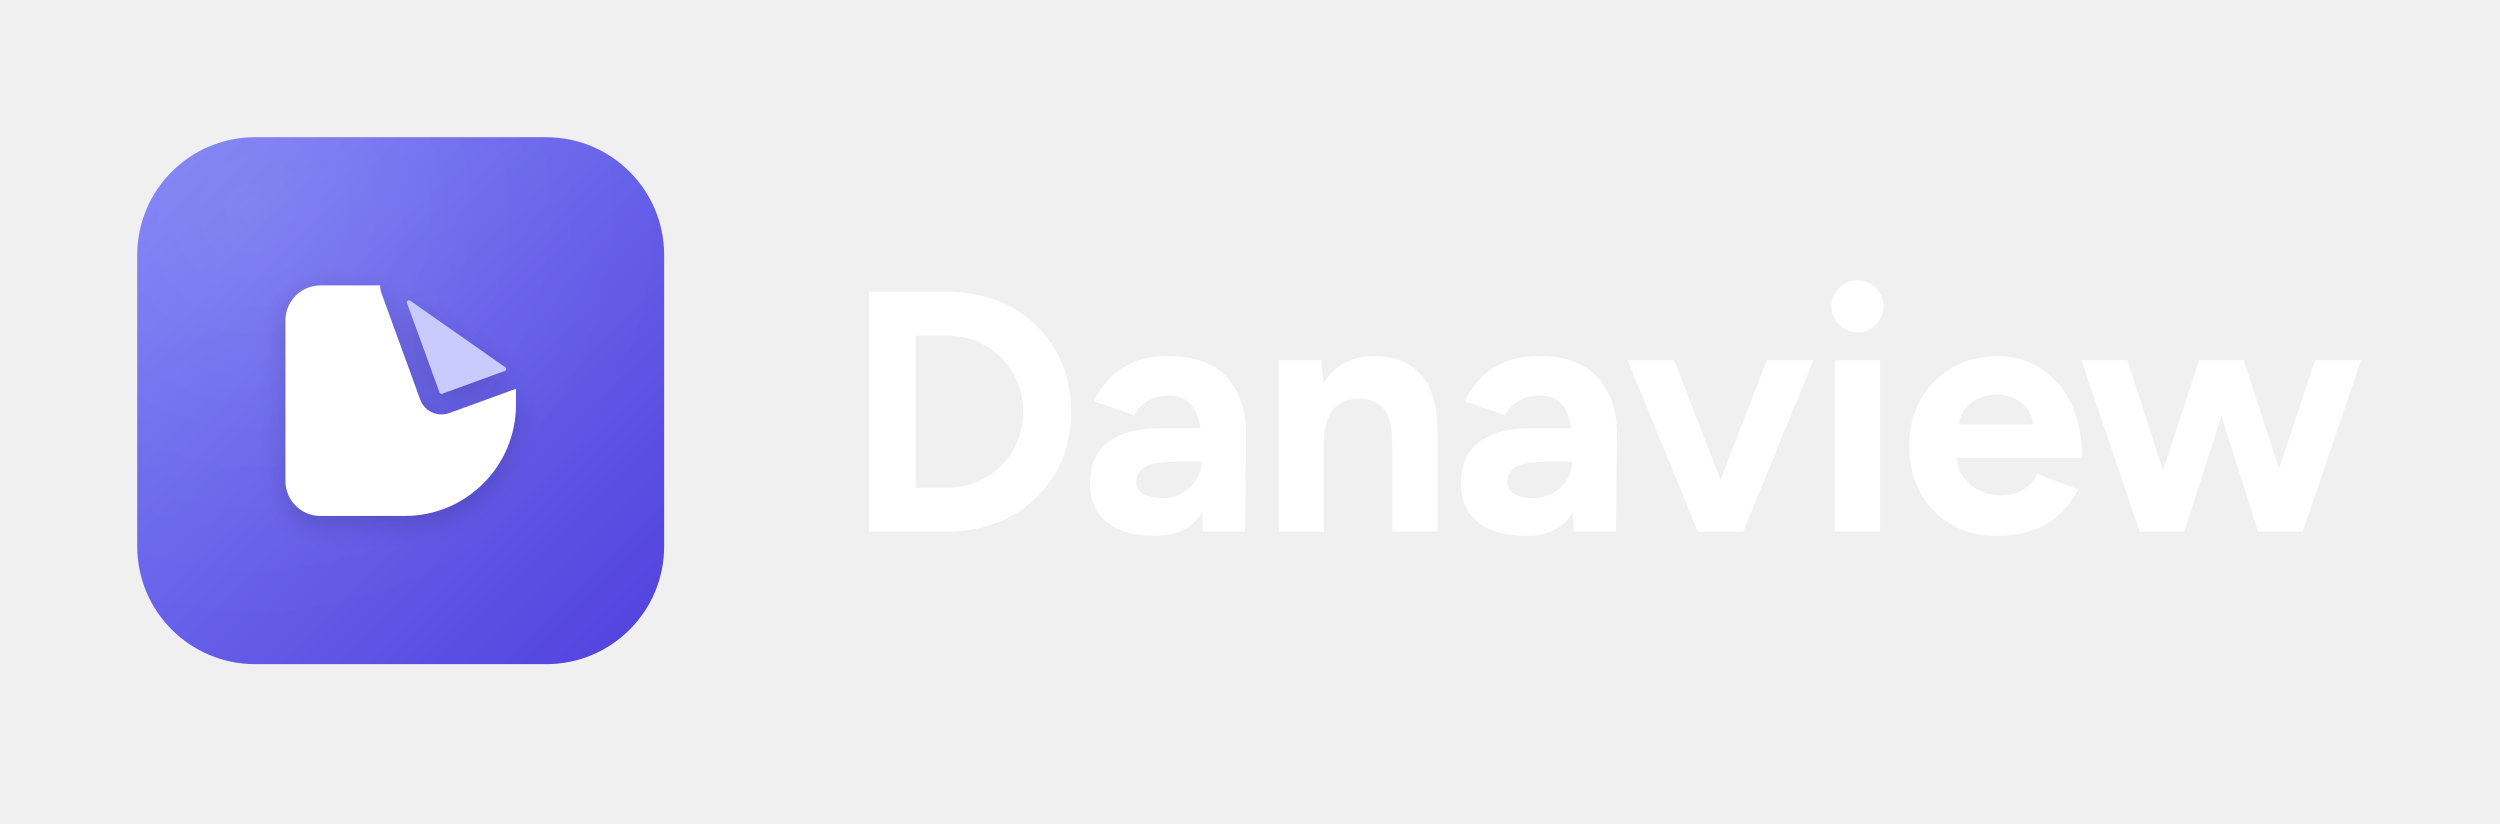
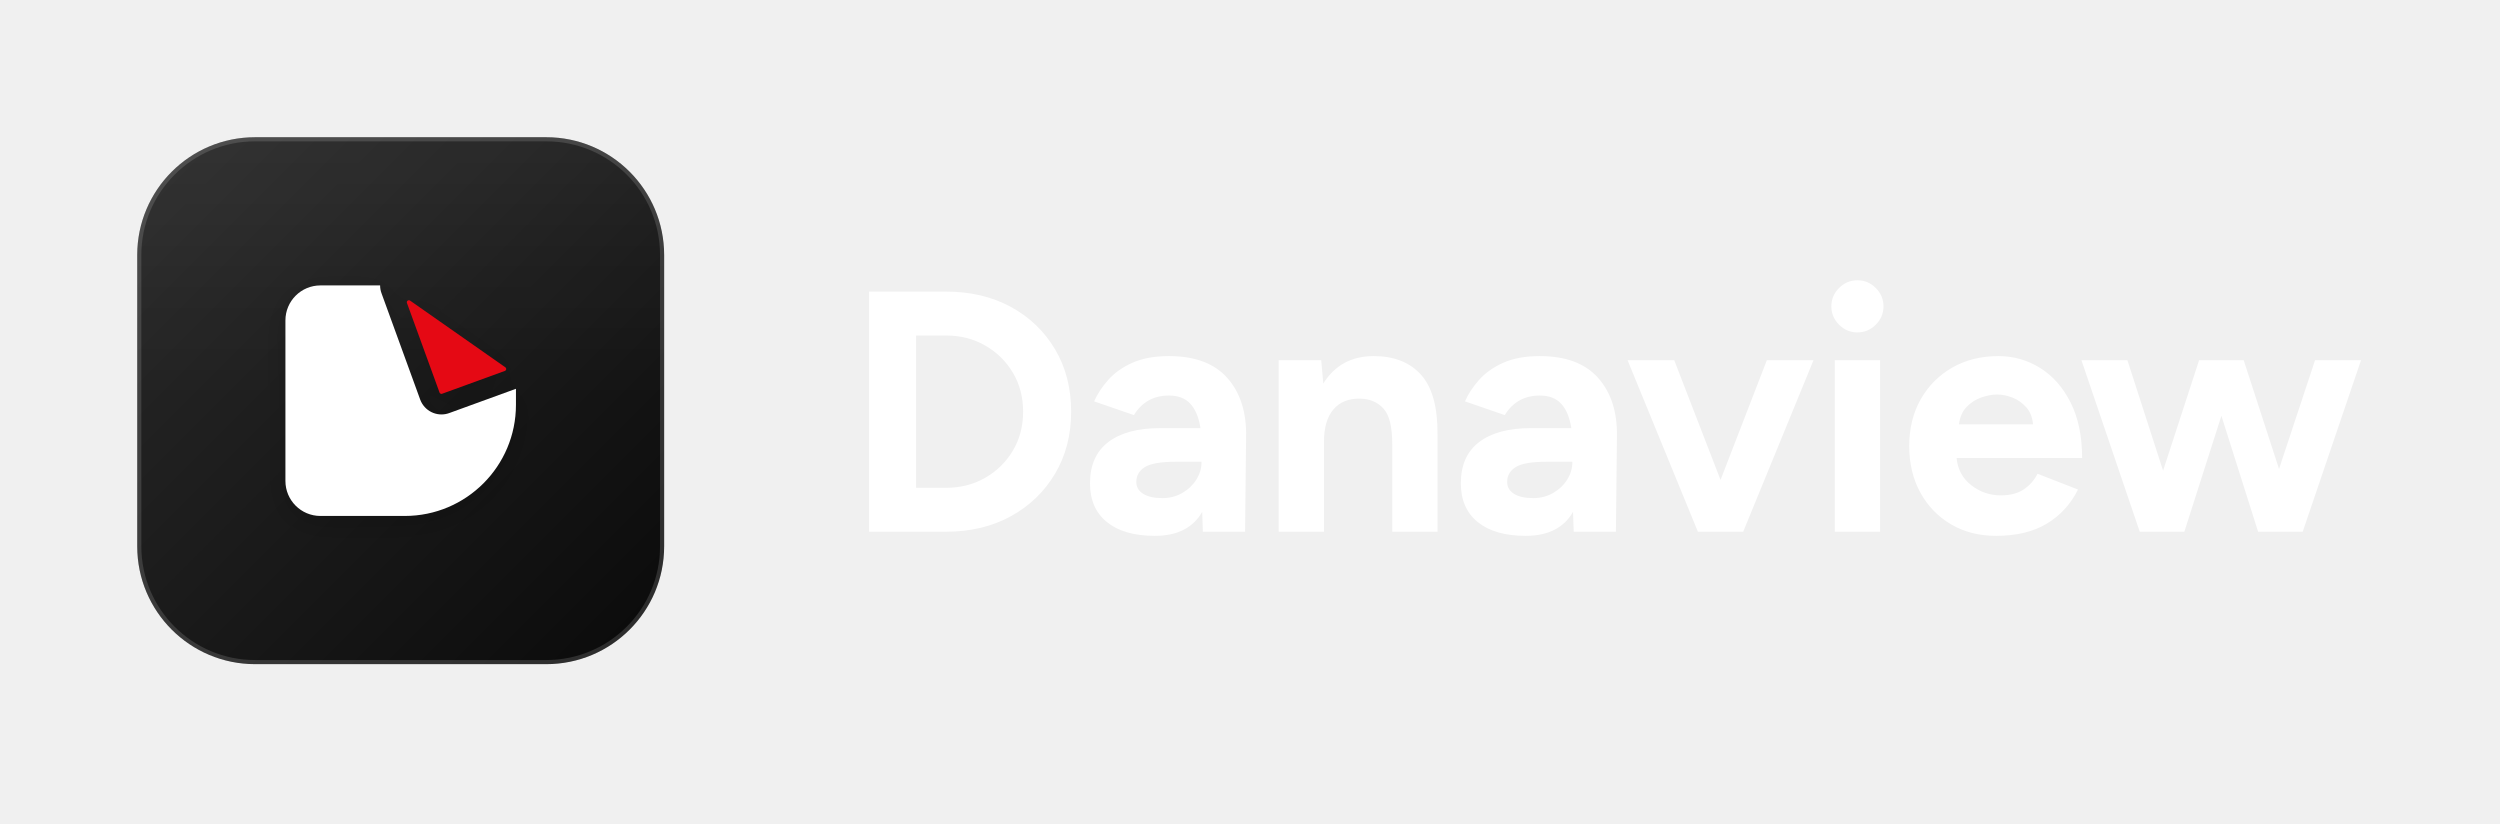
<svg xmlns="http://www.w3.org/2000/svg" width="583" height="192" viewBox="0 0 583 192">
  <defs>
    <clipPath id="lcwh">
      <rect width="1024" height="1024" rx="229" />
    </clipPath>
  </defs>
  <g transform="translate(32 32) scale(0.12)">
    <g clip-path="url(#lcwh)">
      <defs>
        <linearGradient id="bgwh" gradientUnits="userSpaceOnUse" x1="0" y1="0" x2="1024" y2="1024">
-           <stop offset="0" stop-color="#7C7FF5" />
-           <stop offset="1" stop-color="#5141DD" />
+           <stop offset="0" stop-color="#2A2A2A" />
+           <stop offset="1" stop-color="#0A0A0A" />
        </linearGradient>
-         <radialGradient id="glwh" gradientUnits="userSpaceOnUse" cx="225.28" cy="143.36" r="798.72">
-           <stop offset="0" stop-color="#FFFFFF" stop-opacity="0.10" />
-           <stop offset="0.55" stop-color="#FFFFFF" stop-opacity="0.035" />
+         <linearGradient id="glwh" gradientUnits="userSpaceOnUse" x1="0" y1="0" x2="0" y2="512">
+           <stop offset="0" stop-color="#FFFFFF" stop-opacity="0.05" />
          <stop offset="1" stop-color="#FFFFFF" stop-opacity="0" />
-         </radialGradient>
+         </linearGradient>
        <filter id="shwh" x="-40%" y="-40%" width="180%" height="180%" color-interpolation-filters="sRGB">
          <feGaussianBlur in="SourceAlpha" stdDeviation="25.6" />
          <feOffset dy="15.36" result="blur" />
          <feFlood flood-color="#000000" flood-opacity="0.16" />
          <feComposite in2="blur" operator="in" result="shadow" />
          <feMerge>
            <feMergeNode in="shadow" />
            <feMergeNode in="SourceGraphic" />
          </feMerge>
        </filter>
      </defs>
      <rect width="1024" height="1024" fill="url(#bgwh)" />
      <rect width="1024" height="1024" fill="url(#glwh)" />
+       <defs>
+         <clipPath id="ecwh">
+           <rect width="1024" height="1024" rx="229" />
+         </clipPath>
+       </defs>
+       <g clip-path="url(#ecwh)">
+         <rect width="1024" height="1024" rx="229" fill="none" stroke="#FFFFFF" stroke-opacity="0.14" stroke-width="16" />
+       </g>
      <g filter="url(#shwh)">
        <defs>
          <mask id="kwh" maskUnits="userSpaceOnUse" x="0" y="0" width="1024" height="1024">
            <rect width="1024" height="1024" fill="#fff" />
            <polygon points="516,288 591.24,494.73 736,442.05" fill="#000" stroke="#000" stroke-width="88" stroke-linejoin="round" />
          </mask>
        </defs>
        <path d="M356 288 L516 288 L736 442.05 L736 520 A216 216 0 0 1 520 736 L356 736 A68 68 0 0 1 288 668 L288 356 A68 68 0 0 1 356 288 Z" fill="#FFFFFF" mask="url(#kwh)" />
-         <polygon points="527.93,320.77 591.24,494.73 713.06,450.4" fill="#C9CBFF" stroke="#C9CBFF" stroke-width="8" stroke-linejoin="round" />
+         <polygon points="527.93,320.77 591.24,494.73 713.06,450.4" fill="#E50914" stroke="#E50914" stroke-width="8" stroke-linejoin="round" />
      </g>
    </g>
  </g>
  <path d="M202.67 124L202.67 68L220.59 68Q229.15 68 235.71 71.56Q242.27 75.12 246.03 81.44Q249.79 87.76 249.79 96Q249.79 104.16 246.03 110.48Q242.27 116.8 235.71 120.4Q229.15 124 220.59 124L202.67 124ZM213.63 113.76L220.59 113.76Q225.71 113.76 229.79 111.4Q233.87 109.04 236.23 105.04Q238.59 101.04 238.59 96Q238.59 90.96 236.23 86.96Q233.87 82.96 229.79 80.6Q225.71 78.24 220.59 78.24L213.63 78.24L213.63 113.76ZM269.31 124.96Q262.11 124.96 258.15 121.76Q254.19 118.56 254.19 112.72Q254.19 106.32 258.47 103.08Q262.75 99.84 270.51 99.84L279.95 99.84Q279.39 96.16 277.63 94.2Q275.87 92.24 272.59 92.24Q267.23 92.24 264.43 96.8L255.15 93.6Q256.27 91.04 258.43 88.6Q260.59 86.16 264.07 84.6Q267.55 83.04 272.59 83.04Q281.71 83.04 286.23 88.16Q290.75 93.28 290.59 101.84L290.35 124L280.51 124L280.35 119.36Q278.83 122.08 276.07 123.52Q273.31 124.96 269.31 124.96ZM271.07 116.16Q273.63 116.16 275.71 114.96Q277.79 113.76 278.99 111.84Q280.19 109.92 280.19 107.84L280.19 107.68L274.19 107.68Q268.99 107.68 266.99 108.92Q264.99 110.16 264.99 112.4Q264.99 114.16 266.59 115.16Q268.19 116.16 271.07 116.16ZM298.19 124L298.19 84L308.11 84L308.59 89.44Q312.59 83.04 320.35 83.04Q327.47 83.04 331.39 87.4Q335.31 91.76 335.23 101.36L335.23 124L324.67 124L324.67 103.52Q324.67 97.52 322.63 95.28Q320.59 93.04 317.23 92.96Q313.15 92.88 310.95 95.48Q308.75 98.08 308.75 103.04L308.75 124L298.19 124ZM355.79 124.96Q348.59 124.96 344.63 121.76Q340.67 118.56 340.67 112.72Q340.67 106.32 344.95 103.08Q349.23 99.84 356.99 99.84L366.43 99.84Q365.87 96.16 364.11 94.2Q362.35 92.24 359.07 92.24Q353.71 92.24 350.91 96.8L341.63 93.6Q342.75 91.04 344.91 88.6Q347.07 86.16 350.55 84.6Q354.03 83.04 359.07 83.04Q368.19 83.04 372.71 88.16Q377.23 93.28 377.07 101.84L376.83 124L366.99 124L366.83 119.36Q365.31 122.08 362.55 123.52Q359.79 124.96 355.79 124.96ZM357.55 116.16Q360.11 116.16 362.19 114.96Q364.27 113.76 365.47 111.84Q366.67 109.92 366.67 107.84L366.67 107.68L360.67 107.68Q355.47 107.68 353.47 108.92Q351.47 110.16 351.47 112.4Q351.47 114.16 353.07 115.16Q354.67 116.16 357.55 116.16ZM395.95 124L379.55 84L390.43 84L401.23 111.92L412.03 84L422.91 84L406.51 124L395.95 124ZM427.87 124L427.87 84L438.43 84L438.43 124L427.87 124ZM433.15 77.52Q430.67 77.52 428.87 75.72Q427.07 73.92 427.07 71.44Q427.07 68.96 428.87 67.16Q430.67 65.36 433.15 65.36Q435.63 65.36 437.43 67.16Q439.23 68.96 439.23 71.44Q439.23 73.92 437.43 75.72Q435.63 77.52 433.15 77.52ZM465.47 124.96Q459.55 124.96 454.99 122.28Q450.43 119.6 447.83 114.88Q445.23 110.16 445.23 104Q445.23 97.84 447.91 93.12Q450.59 88.4 455.27 85.72Q459.95 83.04 466.03 83.04Q471.31 83.04 475.75 85.8Q480.19 88.56 482.87 93.88Q485.55 99.2 485.55 106.8L456.27 106.8Q456.67 110.8 459.71 113.16Q462.75 115.52 466.59 115.52Q469.87 115.52 471.95 114.12Q474.03 112.72 475.15 110.48L484.59 114.16Q482.03 119.28 477.31 122.12Q472.59 124.96 465.47 124.96ZM456.83 98.96L474.11 98.96Q473.87 96.48 472.51 94.96Q471.15 93.44 469.31 92.72Q467.47 92 465.71 92Q464.03 92 462.07 92.68Q460.11 93.36 458.63 94.88Q457.15 96.4 456.83 98.96ZM498.99 124L485.39 84L496.11 84L504.43 109.76L512.83 84L523.23 84L531.47 109.36L539.87 84L550.59 84L536.99 124L526.59 124L518.03 96.96L509.39 124L498.99 124Z" fill="#FFFFFF" />
</svg>
